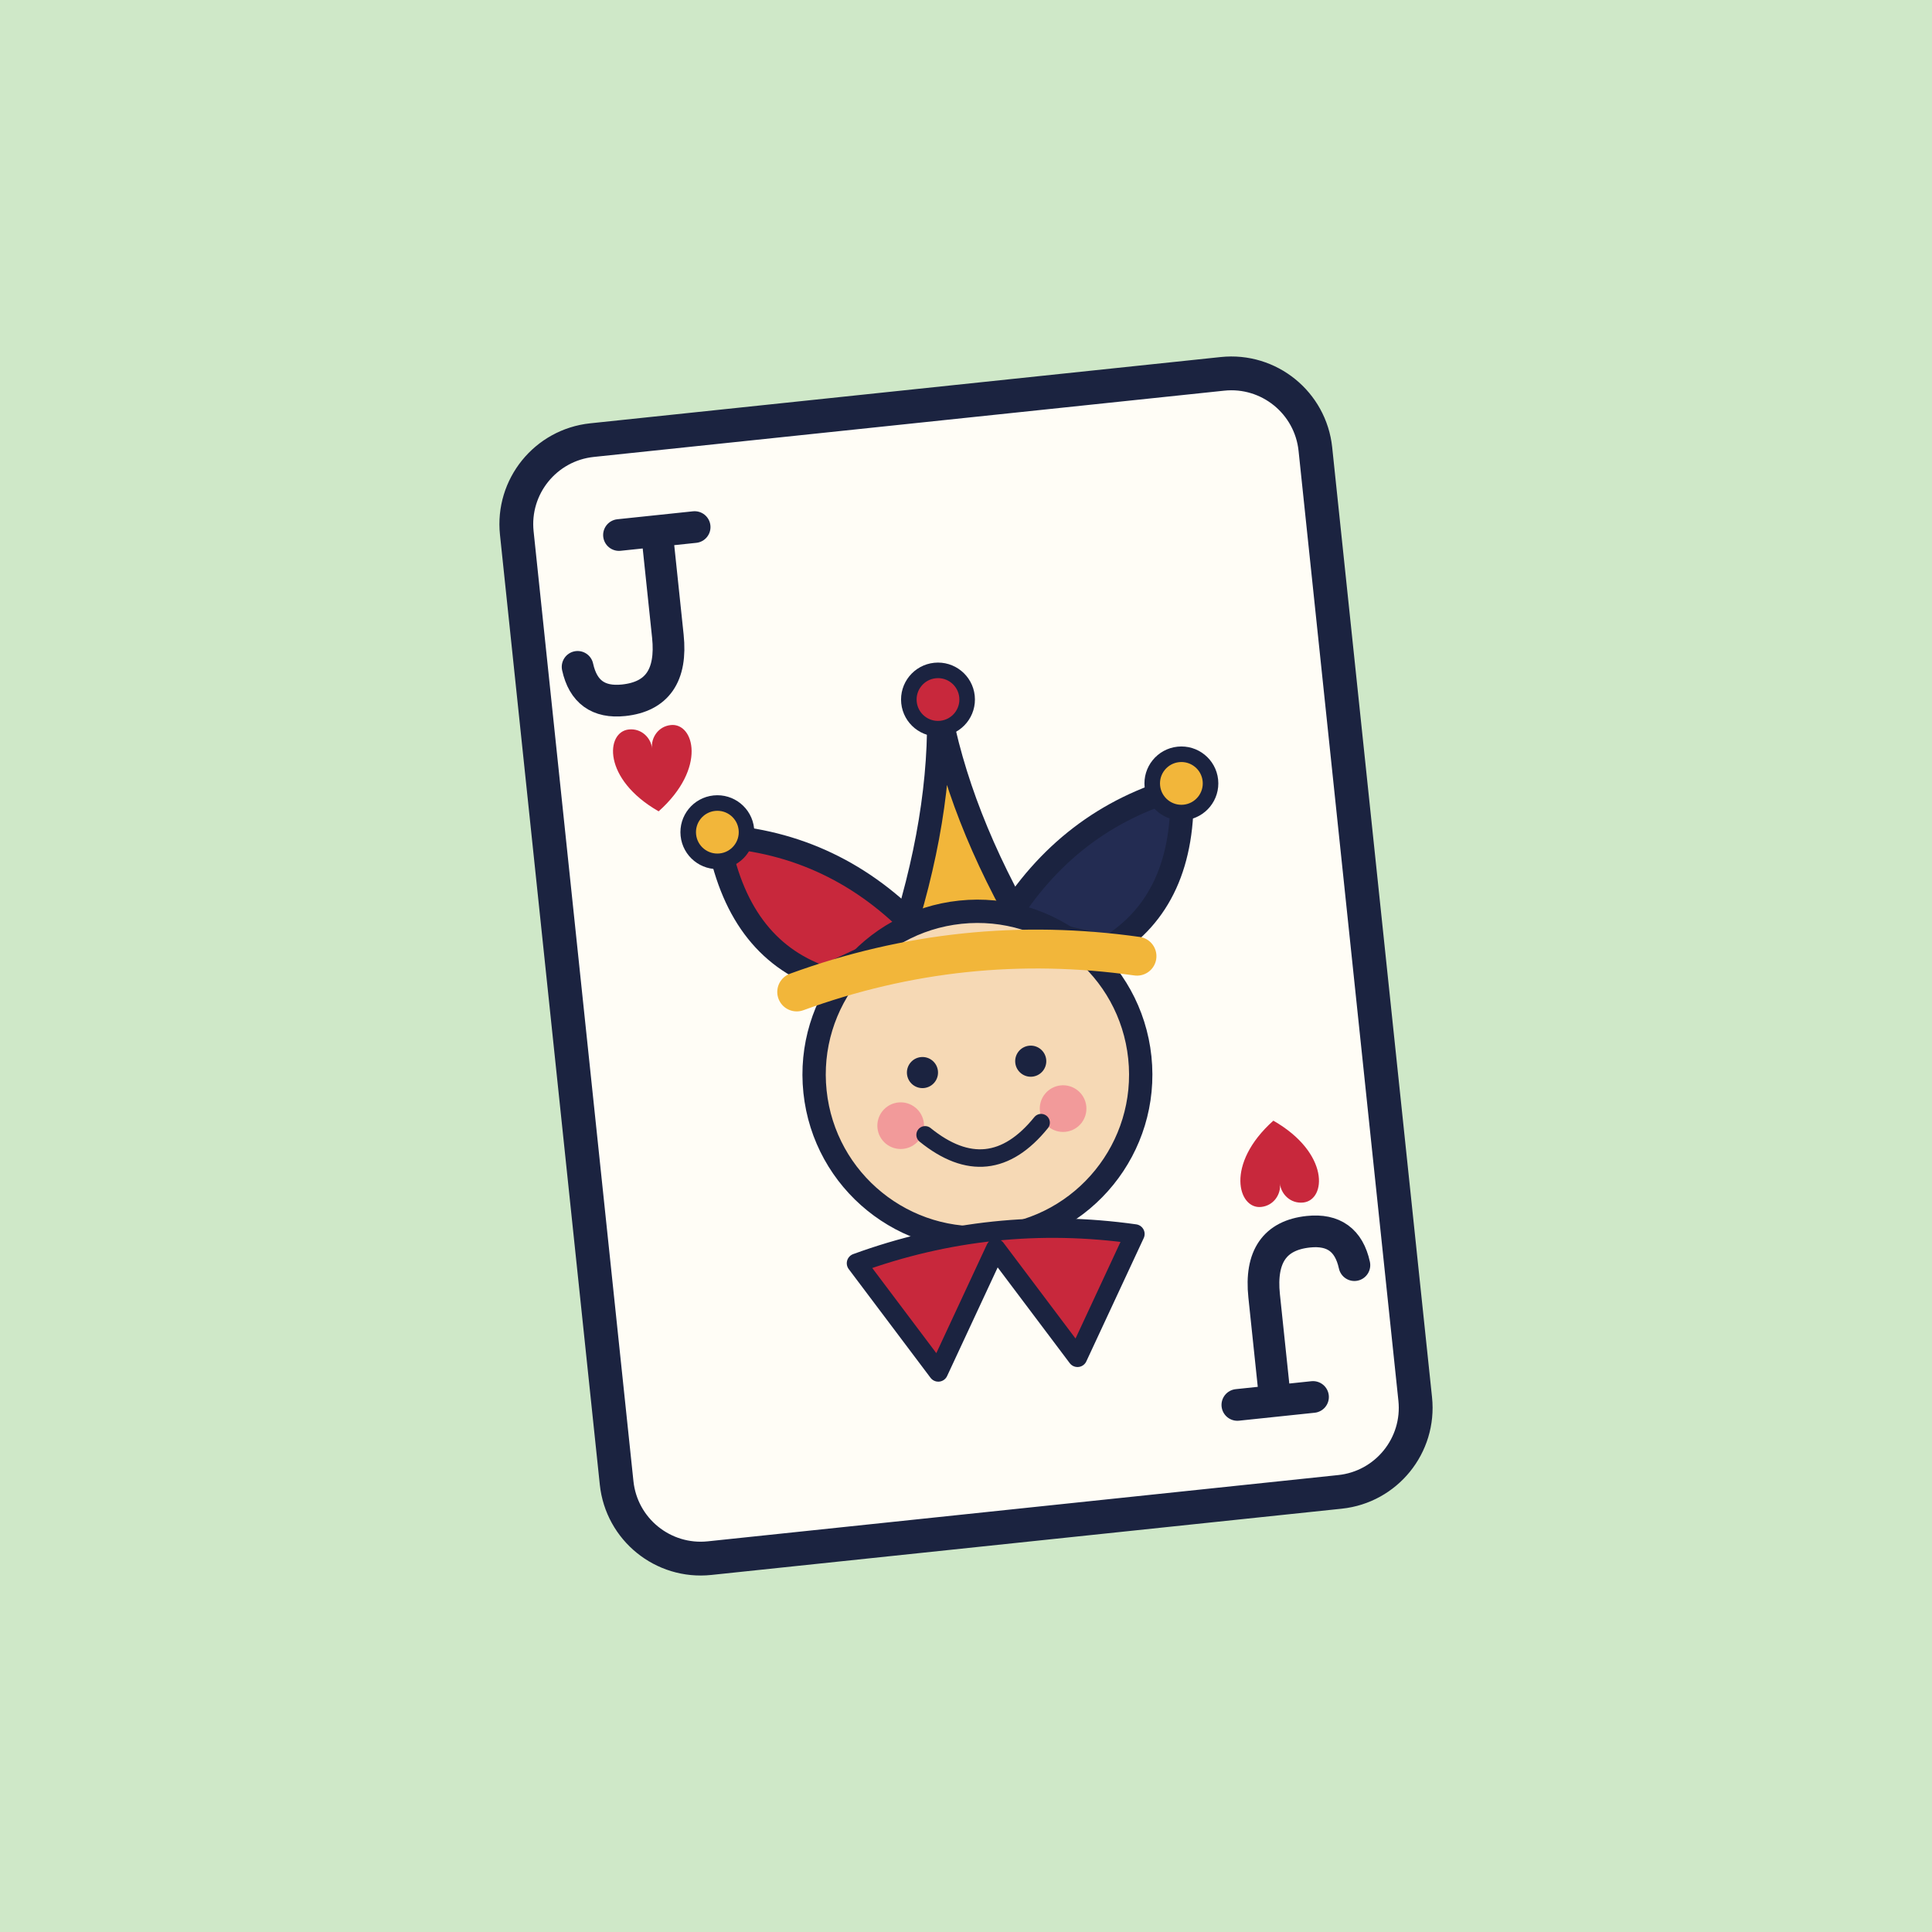
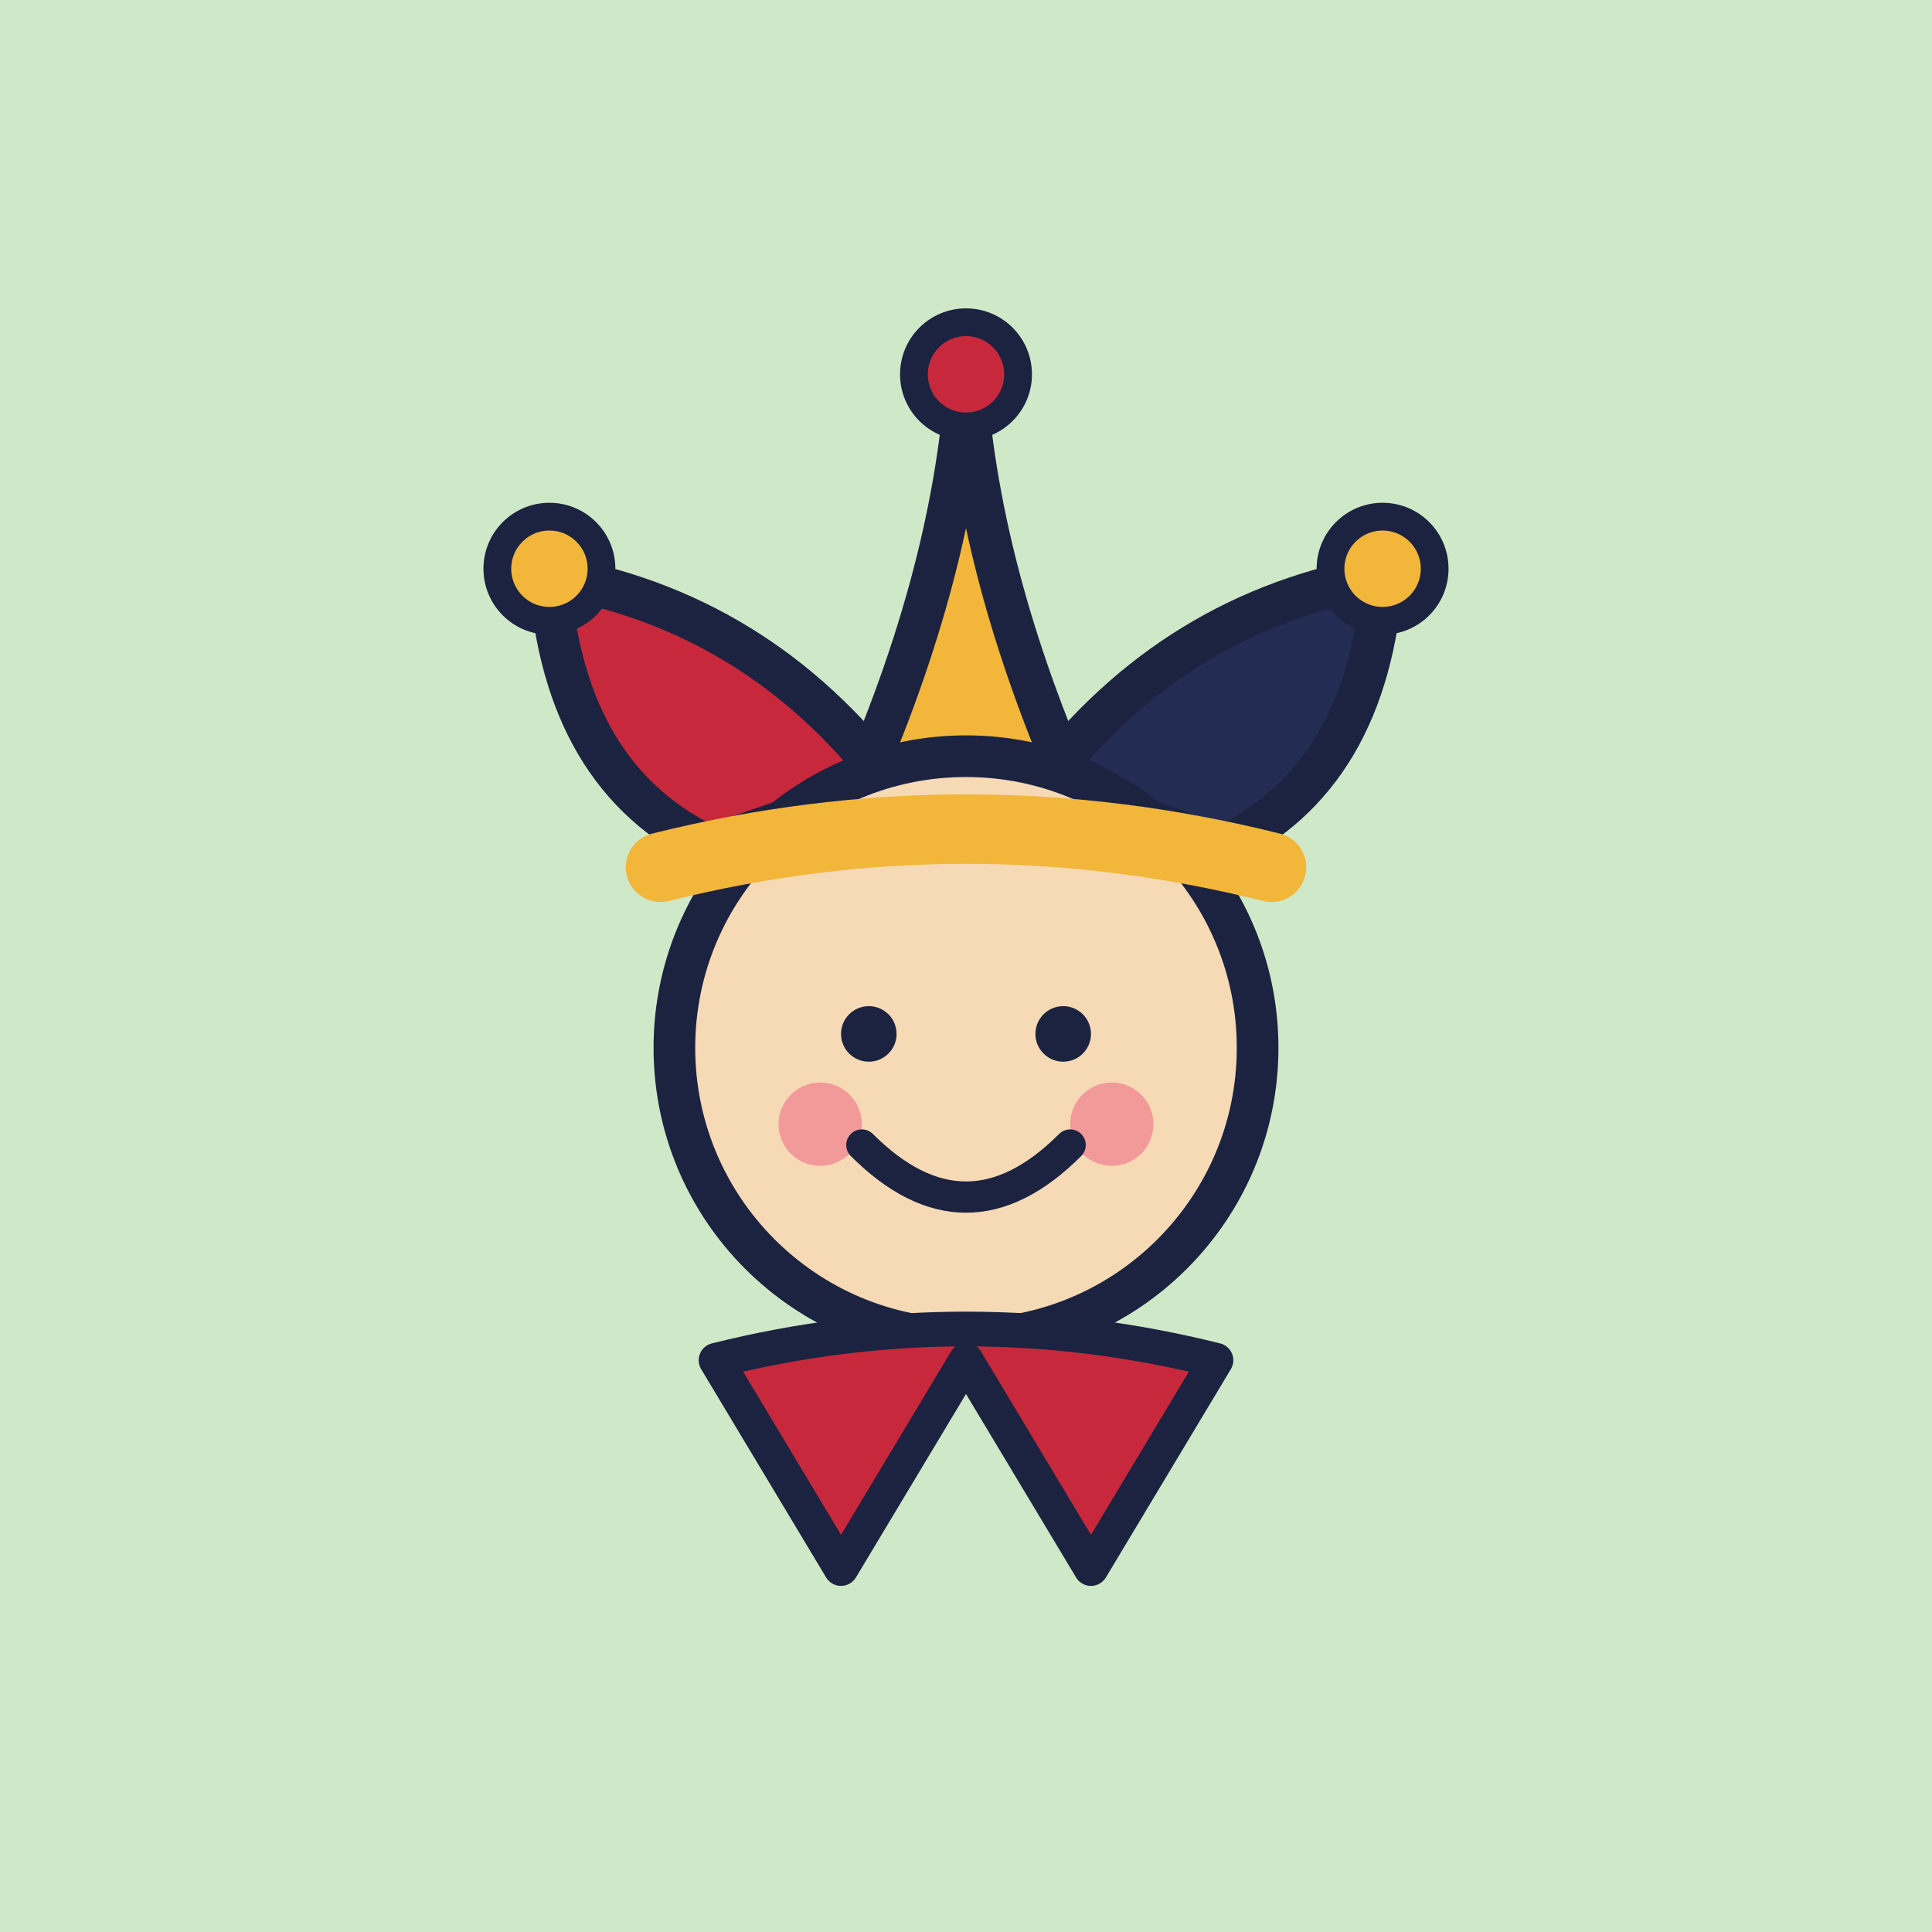
<svg xmlns="http://www.w3.org/2000/svg" viewBox="0 0 1024 1024">
  <rect width="1024" height="1024" fill="#CFE8C8" />
-   <g transform="translate(512 512) scale(1.12) translate(-512 -512)">
-     <g stroke-linecap="round" stroke-linejoin="round" transform="rotate(-6 512 512)">
-       <rect x="322" y="246" width="380" height="532" rx="40" fill="#FFFDF6" stroke="#1B2340" stroke-width="16" />
-       <g id="corner">
-         <path d="M388 292 V342 Q388 370 364 370 Q346 370 344 352 M370 292 H406" fill="none" stroke="#1B2340" stroke-width="15" />
-         <path d="M375 424 C350 406 354 384 365 384 C371 384 375 389 375 394 C375 389 379 384 385 384 C396 384 400 406 375 424Z" fill="#C8283C" />
-       </g>
-       <use href="#corner" transform="rotate(180 512 512)" />
+   <g transform="translate(512 512) scale(2.0) translate(-512 -542)">
+     <g stroke-linecap="round" stroke-linejoin="round">
      <g transform="translate(512 560) scale(.92) translate(-512 -560)">
        <path d="M438 506 Q396 486 392 428 Q452 438 490 488 Z" fill="#C8283C" stroke="#1B2340" stroke-width="12" />
        <path d="M586 506 Q628 486 632 428 Q572 438 534 488 Z" fill="#232C52" stroke="#1B2340" stroke-width="12" />
        <path d="M478 496 Q508 430 512 372 Q516 430 546 496 Z" fill="#F2B63A" stroke="#1B2340" stroke-width="12" />
        <circle cx="392" cy="426" r="15" fill="#F2B63A" stroke="#1B2340" stroke-width="8" />
        <circle cx="632" cy="426" r="15" fill="#F2B63A" stroke="#1B2340" stroke-width="8" />
        <circle cx="512" cy="370" r="15" fill="#C8283C" stroke="#1B2340" stroke-width="8" />
        <circle cx="512" cy="564" r="84" fill="#F6D9B5" stroke="#1B2340" stroke-width="12" />
        <path d="M424 512 Q512 490 600 512" fill="none" stroke="#F2B63A" stroke-width="20" />
        <circle cx="484" cy="560" r="8" fill="#1B2340" />
        <circle cx="540" cy="560" r="8" fill="#1B2340" />
        <circle cx="470" cy="586" r="12" fill="#F29A9A" stroke="none" />
        <circle cx="554" cy="586" r="12" fill="#F29A9A" />
        <path d="M482 592 Q512 622 542 592" fill="none" stroke="#1B2340" stroke-width="9" />
        <path d="M440 654 L476 714 L512 654 L548 714 L584 654 Q512 636 440 654Z" fill="#C8283C" stroke="#1B2340" stroke-width="10" />
      </g>
    </g>
  </g>
</svg>
